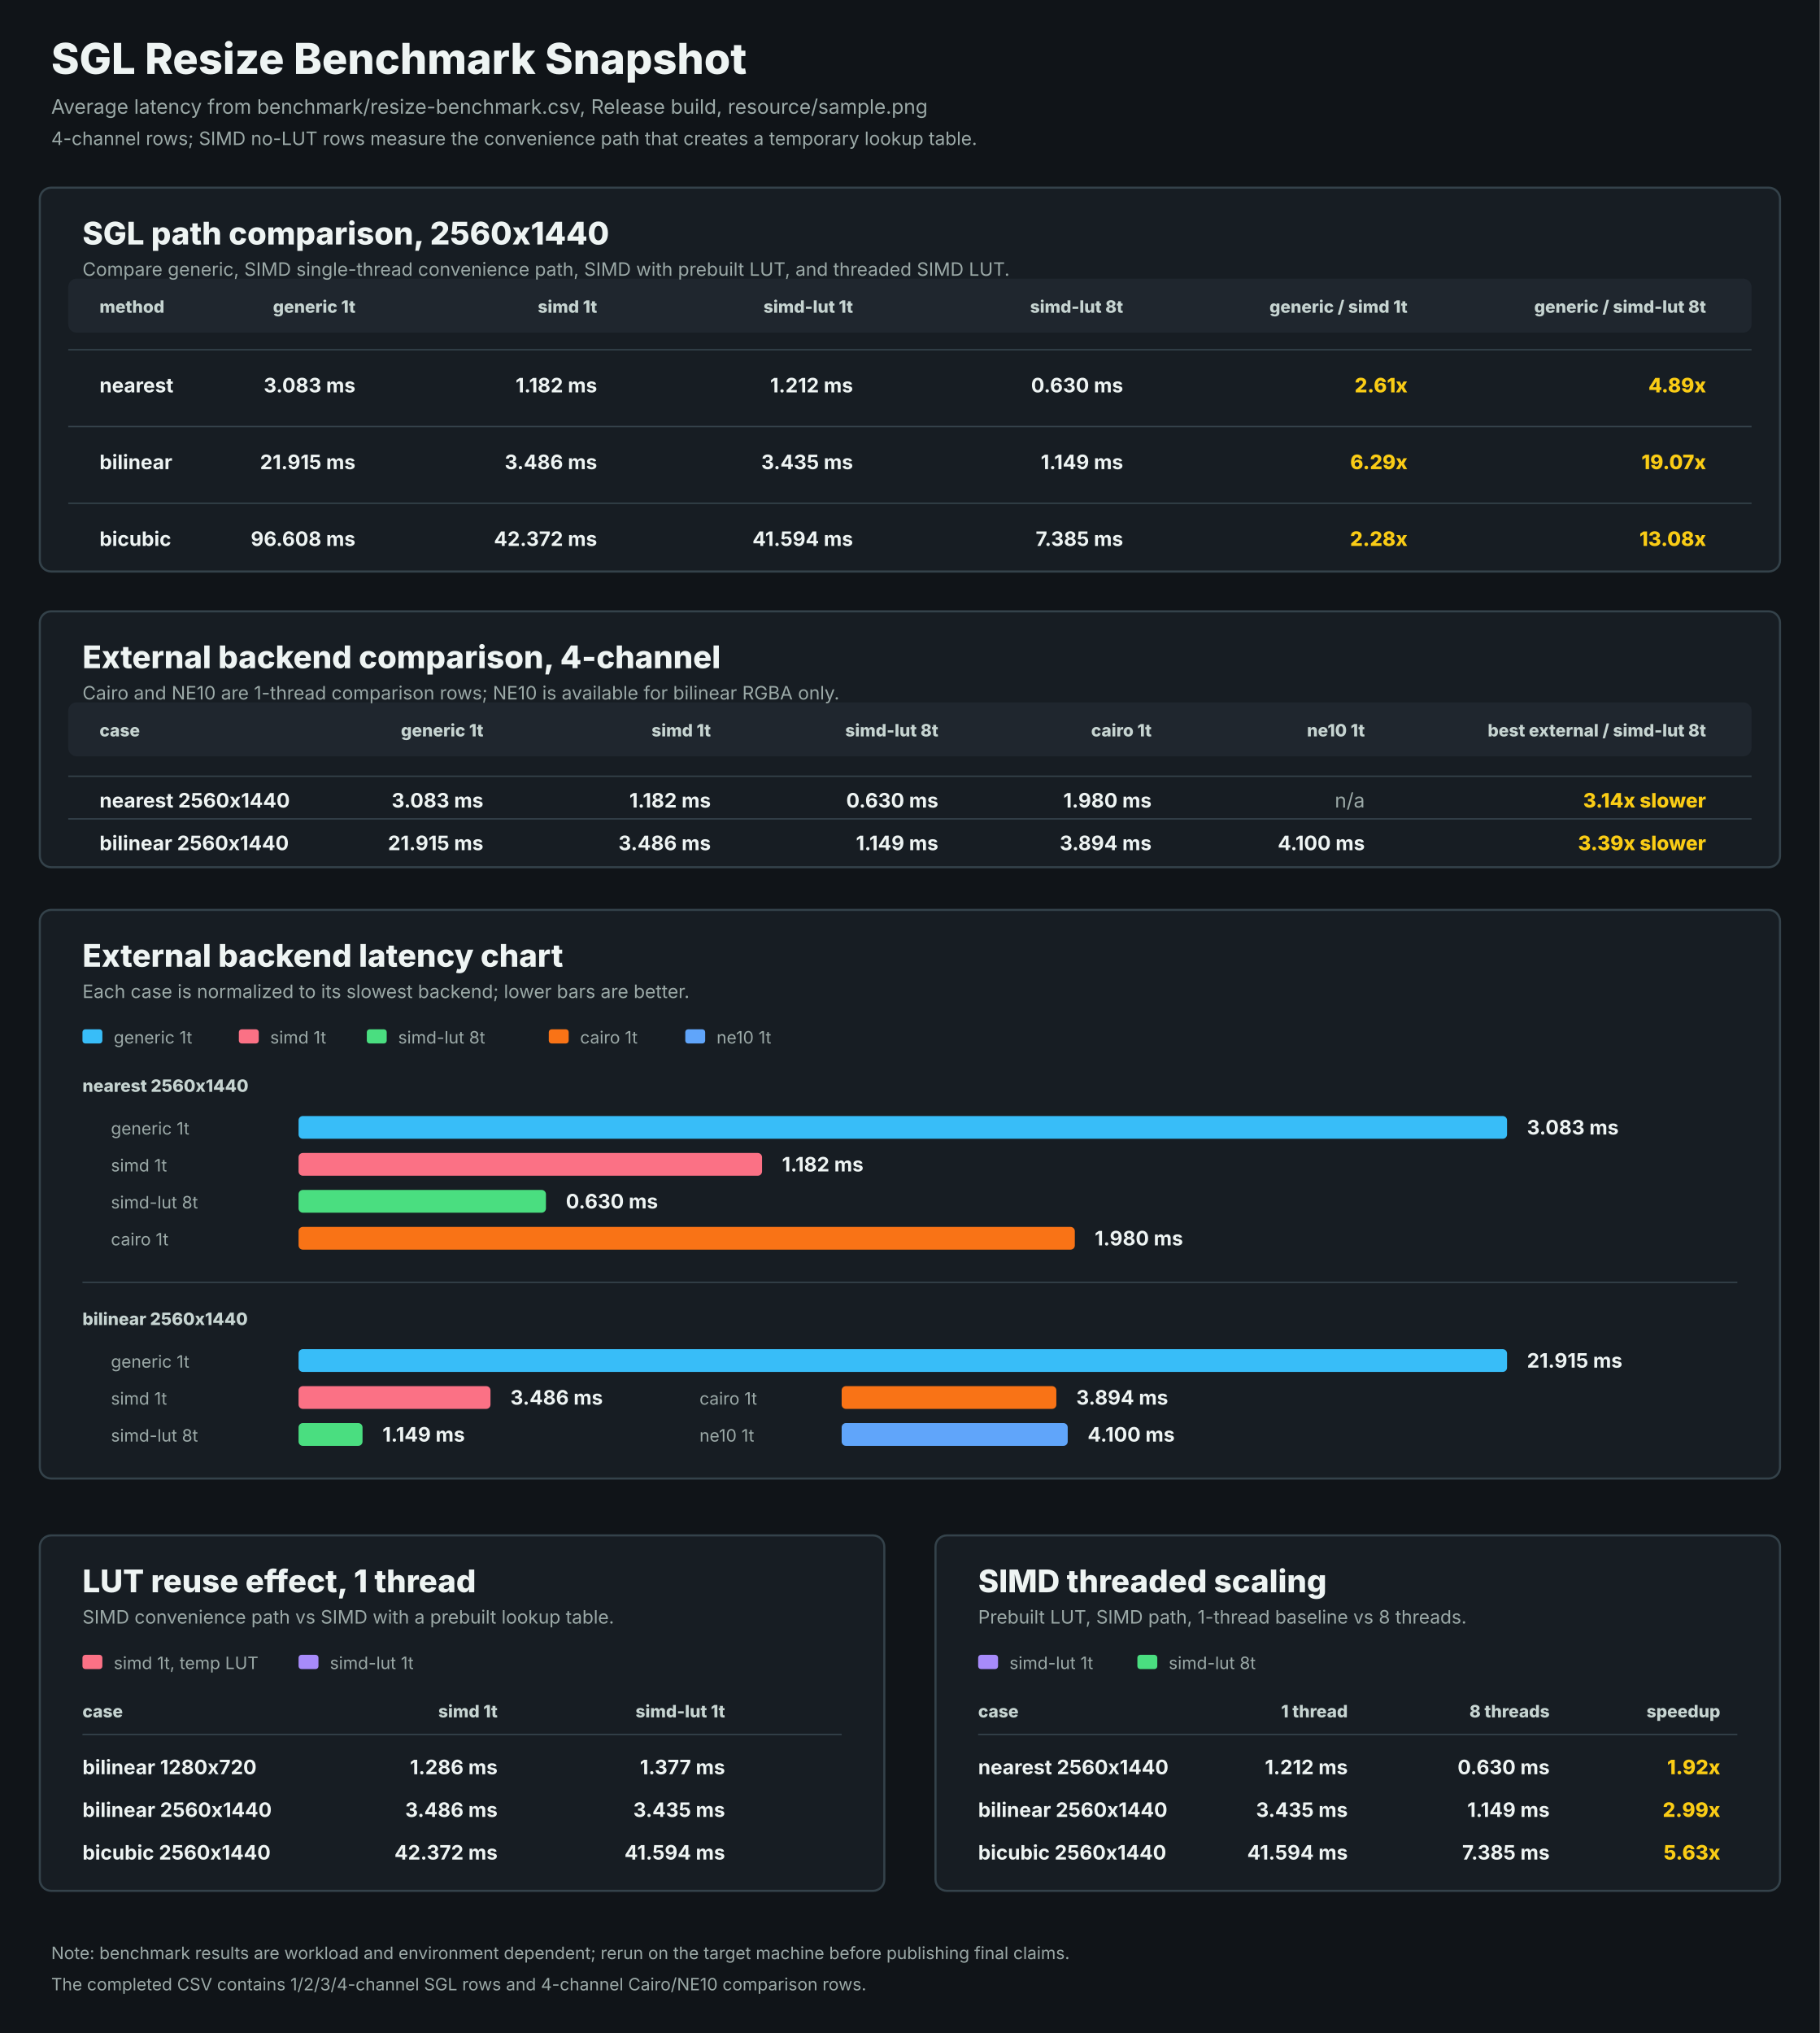
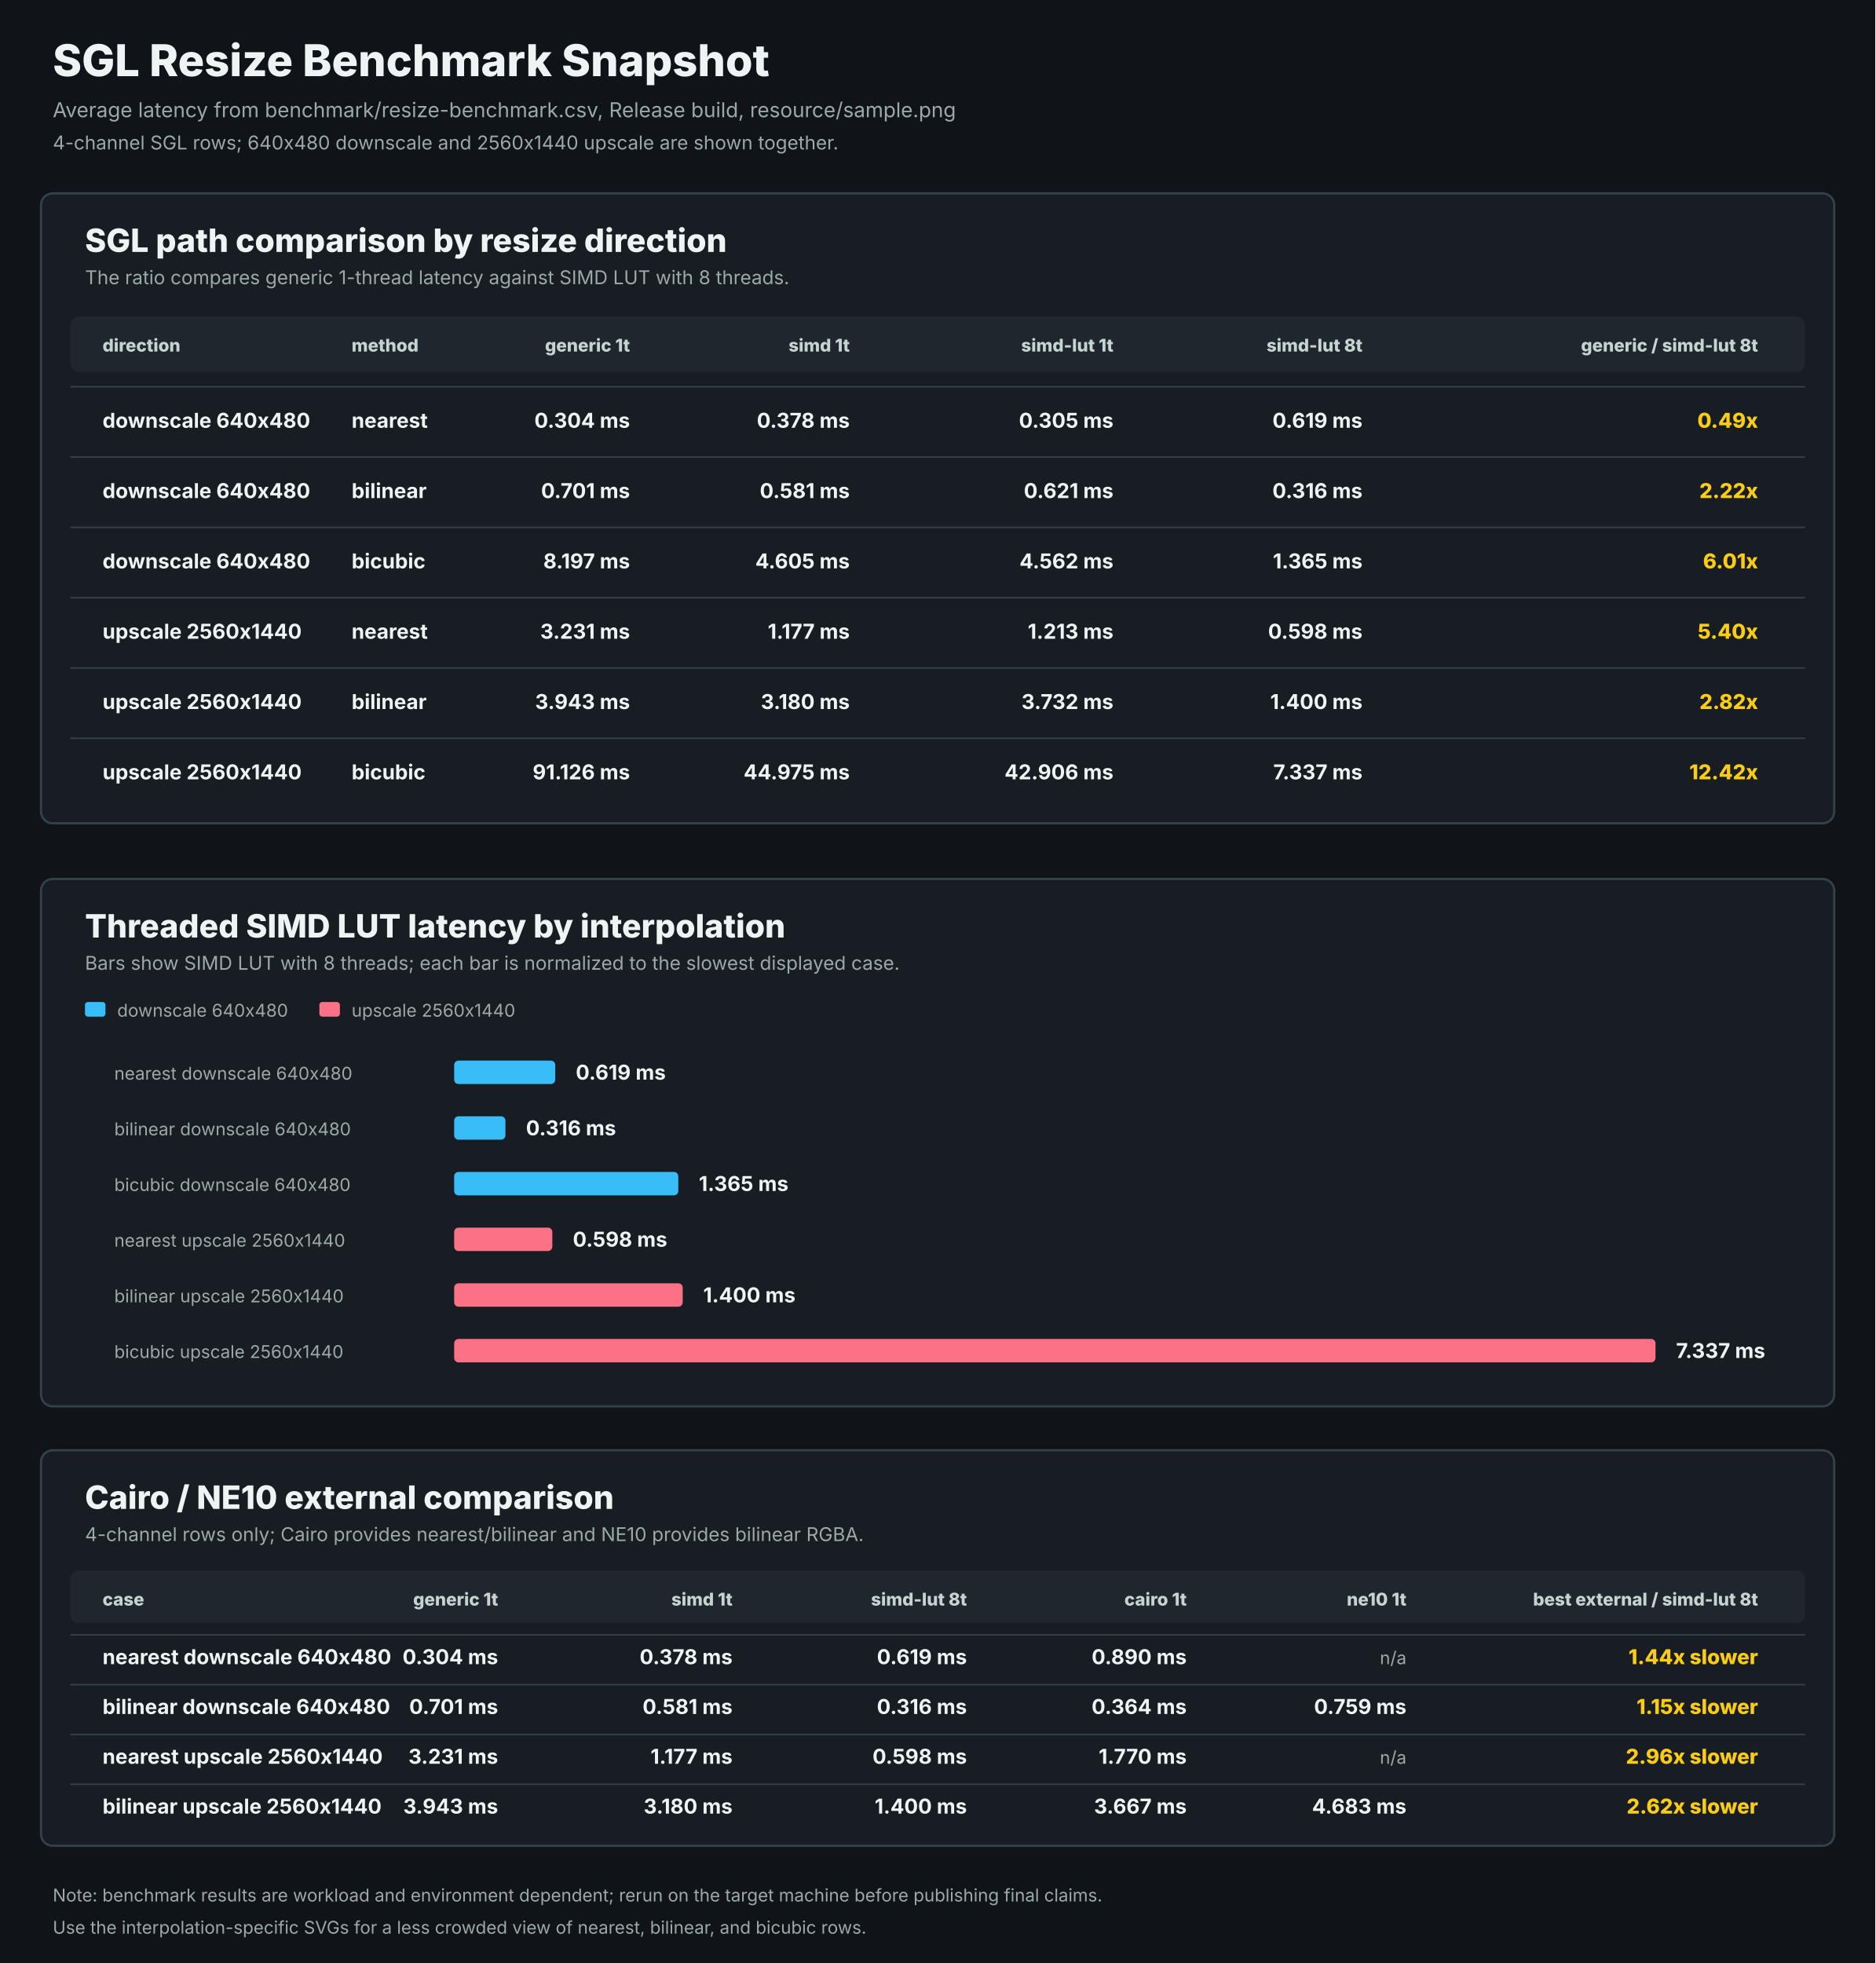
- <svg xmlns="http://www.w3.org/2000/svg" width="1280" height="1430" viewBox="0 0 1280 1430" role="img" aria-labelledby="title desc">
+ <svg xmlns="http://www.w3.org/2000/svg" width="1280" height="1340" viewBox="0 0 1280 1340" role="img" aria-labelledby="title desc">
  <defs>
    <style>
      .bg { fill: #101418; }
      .panel { fill: #171d23; stroke: #34424a; stroke-width: 1.5; }
      .header { fill: #1f262e; }
      .line { stroke: #34424a; stroke-width: 1; }
      .text { fill: #eef4f3; font-family: Inter, "Noto Sans KR", system-ui, sans-serif; }
      .muted { fill: #9ba9a7; font-family: Inter, "Noto Sans KR", system-ui, sans-serif; }
      .small { fill: #9ba9a7; font-family: Inter, "Noto Sans KR", system-ui, sans-serif; font-size: 12px; }
      .cell { fill: #eef4f3; font-family: Inter, "Noto Sans KR", system-ui, sans-serif; font-size: 14px; font-weight: 650; }
      .head { fill: #c6d4d1; font-family: Inter, "Noto Sans KR", system-ui, sans-serif; font-size: 12px; font-weight: 800; }
      .speed { fill: #facc15; font-family: Inter, "Noto Sans KR", system-ui, sans-serif; font-size: 14px; font-weight: 800; }
-       .generic { fill: #38bdf8; }
-       .simd { fill: #fb7185; }
-       .lut1 { fill: #a78bfa; }
-       .lut8 { fill: #4ade80; }
-       .cairo { fill: #f97316; }
-       .ne10 { fill: #60a5fa; }
+       .down { fill: #38bdf8; }
+       .up { fill: #fb7185; }
    </style>
  </defs>
-   <rect class="bg" x="0" y="0" width="1280" height="1430" />
+   <rect class="bg" x="0" y="0" width="1280" height="1340" />
  <text class="text" x="36" y="52" font-size="30" font-weight="800">SGL Resize Benchmark Snapshot</text>
  <text class="muted" x="36" y="80" font-size="14">Average latency from benchmark/resize-benchmark.csv, Release build, resource/sample.png</text>
-   <text class="muted" x="36" y="102" font-size="13">4-channel rows; SIMD no-LUT rows measure the convenience path that creates a temporary lookup table.</text>
-   <rect class="panel" x="28" y="132" width="1224" height="270" rx="8" />
-   <rect class="header" x="48" y="196" width="1184" height="38" rx="6" />
-   <text class="text" x="58" y="172" font-size="22" font-weight="800">SGL path comparison, 2560x1440</text>
-   <text class="muted" x="58" y="194" font-size="13">Compare generic, SIMD single-thread convenience path, SIMD with prebuilt LUT, and threaded SIMD LUT.</text>
-   <text class="head" x="70" y="220">method</text>
-   <text class="head" x="250" y="220" text-anchor="end">generic 1t</text>
-   <text class="head" x="420" y="220" text-anchor="end">simd 1t</text>
-   <text class="head" x="600" y="220" text-anchor="end">simd-lut 1t</text>
-   <text class="head" x="790" y="220" text-anchor="end">simd-lut 8t</text>
-   <text class="head" x="990" y="220" text-anchor="end">generic / simd 1t</text>
-   <text class="head" x="1200" y="220" text-anchor="end">generic / simd-lut 8t</text>
-   <line class="line" x1="48" y1="246" x2="1232" y2="246" />
-   <line class="line" x1="48" y1="300" x2="1232" y2="300" />
-   <line class="line" x1="48" y1="354" x2="1232" y2="354" />
-   <text class="cell" x="70" y="276">nearest</text>
-   <text class="cell" x="250" y="276" text-anchor="end">3.083 ms</text>
-   <text class="cell" x="420" y="276" text-anchor="end">1.182 ms</text>
-   <text class="cell" x="600" y="276" text-anchor="end">1.212 ms</text>
-   <text class="cell" x="790" y="276" text-anchor="end">0.630 ms</text>
-   <text class="speed" x="990" y="276" text-anchor="end">2.61x</text>
-   <text class="speed" x="1200" y="276" text-anchor="end">4.89x</text>
-   <text class="cell" x="70" y="330">bilinear</text>
-   <text class="cell" x="250" y="330" text-anchor="end">21.915 ms</text>
-   <text class="cell" x="420" y="330" text-anchor="end">3.486 ms</text>
-   <text class="cell" x="600" y="330" text-anchor="end">3.435 ms</text>
-   <text class="cell" x="790" y="330" text-anchor="end">1.149 ms</text>
-   <text class="speed" x="990" y="330" text-anchor="end">6.29x</text>
-   <text class="speed" x="1200" y="330" text-anchor="end">19.07x</text>
-   <text class="cell" x="70" y="384">bicubic</text>
-   <text class="cell" x="250" y="384" text-anchor="end">96.608 ms</text>
-   <text class="cell" x="420" y="384" text-anchor="end">42.372 ms</text>
-   <text class="cell" x="600" y="384" text-anchor="end">41.594 ms</text>
-   <text class="cell" x="790" y="384" text-anchor="end">7.385 ms</text>
-   <text class="speed" x="990" y="384" text-anchor="end">2.28x</text>
-   <text class="speed" x="1200" y="384" text-anchor="end">13.08x</text>
-   <rect class="panel" x="28" y="430" width="1224" height="180" rx="8" />
-   <rect class="header" x="48" y="494" width="1184" height="38" rx="6" />
-   <text class="text" x="58" y="470" font-size="22" font-weight="800">External backend comparison, 4-channel</text>
-   <text class="muted" x="58" y="492" font-size="13">Cairo and NE10 are 1-thread comparison rows; NE10 is available for bilinear RGBA only.</text>
-   <text class="head" x="70" y="518">case</text>
-   <text class="head" x="340" y="518" text-anchor="end">generic 1t</text>
-   <text class="head" x="500" y="518" text-anchor="end">simd 1t</text>
-   <text class="head" x="660" y="518" text-anchor="end">simd-lut 8t</text>
-   <text class="head" x="810" y="518" text-anchor="end">cairo 1t</text>
-   <text class="head" x="960" y="518" text-anchor="end">ne10 1t</text>
-   <text class="head" x="1200" y="518" text-anchor="end">best external / simd-lut 8t</text>
-   <line class="line" x1="48" y1="546" x2="1232" y2="546" />
-   <line class="line" x1="48" y1="576" x2="1232" y2="576" />
-   <text class="cell" x="70" y="568">nearest 2560x1440</text>
-   <text class="cell" x="340" y="568" text-anchor="end">3.083 ms</text>
-   <text class="cell" x="500" y="568" text-anchor="end">1.182 ms</text>
-   <text class="cell" x="660" y="568" text-anchor="end">0.630 ms</text>
-   <text class="cell" x="810" y="568" text-anchor="end">1.980 ms</text>
-   <text class="muted" x="960" y="568" text-anchor="end" font-size="14">n/a</text>
-   <text class="speed" x="1200" y="568" text-anchor="end">3.14x slower</text>
-   <text class="cell" x="70" y="598">bilinear 2560x1440</text>
-   <text class="cell" x="340" y="598" text-anchor="end">21.915 ms</text>
-   <text class="cell" x="500" y="598" text-anchor="end">3.486 ms</text>
-   <text class="cell" x="660" y="598" text-anchor="end">1.149 ms</text>
-   <text class="cell" x="810" y="598" text-anchor="end">3.894 ms</text>
-   <text class="cell" x="960" y="598" text-anchor="end">4.100 ms</text>
-   <text class="speed" x="1200" y="598" text-anchor="end">3.39x slower</text>
-   <rect class="panel" x="28" y="640" width="1224" height="400" rx="8" />
-   <text class="text" x="58" y="680" font-size="22" font-weight="800">External backend latency chart</text>
-   <text class="muted" x="58" y="702" font-size="13">Each case is normalized to its slowest backend; lower bars are better.</text>
-   <rect class="generic" x="58" y="724" width="14" height="10" rx="2" />
-   <text class="small" x="80" y="734">generic 1t</text>
-   <rect class="simd" x="168" y="724" width="14" height="10" rx="2" />
-   <text class="small" x="190" y="734">simd 1t</text>
-   <rect class="lut8" x="258" y="724" width="14" height="10" rx="2" />
-   <text class="small" x="280" y="734">simd-lut 8t</text>
-   <rect class="cairo" x="386" y="724" width="14" height="10" rx="2" />
-   <text class="small" x="408" y="734">cairo 1t</text>
-   <rect class="ne10" x="482" y="724" width="14" height="10" rx="2" />
-   <text class="small" x="504" y="734">ne10 1t</text>
-   <text class="head" x="58" y="768">nearest 2560x1440</text>
-   <text class="small" x="78" y="798">generic 1t</text>
-   <rect class="generic" x="210" y="785" width="850" height="16" rx="3" />
-   <text class="cell" x="1074" y="798">3.083 ms</text>
-   <text class="small" x="78" y="824">simd 1t</text>
-   <rect class="simd" x="210" y="811" width="326" height="16" rx="3" />
-   <text class="cell" x="550" y="824">1.182 ms</text>
-   <text class="small" x="78" y="850">simd-lut 8t</text>
-   <rect class="lut8" x="210" y="837" width="174" height="16" rx="3" />
-   <text class="cell" x="398" y="850">0.630 ms</text>
-   <text class="small" x="78" y="876">cairo 1t</text>
-   <rect class="cairo" x="210" y="863" width="546" height="16" rx="3" />
-   <text class="cell" x="770" y="876">1.980 ms</text>
-   <line class="line" x1="58" y1="902" x2="1222" y2="902" />
-   <text class="head" x="58" y="932">bilinear 2560x1440</text>
-   <text class="small" x="78" y="962">generic 1t</text>
-   <rect class="generic" x="210" y="949" width="850" height="16" rx="3" />
-   <text class="cell" x="1074" y="962">21.915 ms</text>
-   <text class="small" x="78" y="988">simd 1t</text>
-   <rect class="simd" x="210" y="975" width="135" height="16" rx="3" />
-   <text class="cell" x="359" y="988">3.486 ms</text>
-   <text class="small" x="78" y="1014">simd-lut 8t</text>
-   <rect class="lut8" x="210" y="1001" width="45" height="16" rx="3" />
-   <text class="cell" x="269" y="1014">1.149 ms</text>
-   <text class="small" x="492" y="988">cairo 1t</text>
-   <rect class="cairo" x="592" y="975" width="151" height="16" rx="3" />
-   <text class="cell" x="757" y="988">3.894 ms</text>
-   <text class="small" x="492" y="1014">ne10 1t</text>
-   <rect class="ne10" x="592" y="1001" width="159" height="16" rx="3" />
-   <text class="cell" x="765" y="1014">4.100 ms</text>
-   <rect class="panel" x="28" y="1080" width="594" height="250" rx="8" />
-   <rect class="panel" x="658" y="1080" width="594" height="250" rx="8" />
-   <text class="text" x="58" y="1120" font-size="22" font-weight="800">LUT reuse effect, 1 thread</text>
-   <text class="muted" x="58" y="1142" font-size="13">SIMD convenience path vs SIMD with a prebuilt lookup table.</text>
-   <rect class="simd" x="58" y="1164" width="14" height="10" rx="2" />
-   <text class="small" x="80" y="1174">simd 1t, temp LUT</text>
-   <rect class="lut1" x="210" y="1164" width="14" height="10" rx="2" />
-   <text class="small" x="232" y="1174">simd-lut 1t</text>
-   <text class="head" x="58" y="1208">case</text>
-   <text class="head" x="350" y="1208" text-anchor="end">simd 1t</text>
-   <text class="head" x="510" y="1208" text-anchor="end">simd-lut 1t</text>
-   <line class="line" x1="58" y1="1220" x2="592" y2="1220" />
-   <text class="cell" x="58" y="1248">bilinear 1280x720</text>
-   <text class="cell" x="350" y="1248" text-anchor="end">1.286 ms</text>
-   <text class="cell" x="510" y="1248" text-anchor="end">1.377 ms</text>
-   <text class="cell" x="58" y="1278">bilinear 2560x1440</text>
-   <text class="cell" x="350" y="1278" text-anchor="end">3.486 ms</text>
-   <text class="cell" x="510" y="1278" text-anchor="end">3.435 ms</text>
-   <text class="cell" x="58" y="1308">bicubic 2560x1440</text>
-   <text class="cell" x="350" y="1308" text-anchor="end">42.372 ms</text>
-   <text class="cell" x="510" y="1308" text-anchor="end">41.594 ms</text>
-   <text class="text" x="688" y="1120" font-size="22" font-weight="800">SIMD threaded scaling</text>
-   <text class="muted" x="688" y="1142" font-size="13">Prebuilt LUT, SIMD path, 1-thread baseline vs 8 threads.</text>
-   <rect class="lut1" x="688" y="1164" width="14" height="10" rx="2" />
-   <text class="small" x="710" y="1174">simd-lut 1t</text>
-   <rect class="lut8" x="800" y="1164" width="14" height="10" rx="2" />
-   <text class="small" x="822" y="1174">simd-lut 8t</text>
-   <text class="head" x="688" y="1208">case</text>
-   <text class="head" x="948" y="1208" text-anchor="end">1 thread</text>
-   <text class="head" x="1090" y="1208" text-anchor="end">8 threads</text>
-   <text class="head" x="1210" y="1208" text-anchor="end">speedup</text>
-   <line class="line" x1="688" y1="1220" x2="1222" y2="1220" />
-   <text class="cell" x="688" y="1248">nearest 2560x1440</text>
-   <text class="cell" x="948" y="1248" text-anchor="end">1.212 ms</text>
-   <text class="cell" x="1090" y="1248" text-anchor="end">0.630 ms</text>
-   <text class="speed" x="1210" y="1248" text-anchor="end">1.92x</text>
-   <text class="cell" x="688" y="1278">bilinear 2560x1440</text>
-   <text class="cell" x="948" y="1278" text-anchor="end">3.435 ms</text>
-   <text class="cell" x="1090" y="1278" text-anchor="end">1.149 ms</text>
-   <text class="speed" x="1210" y="1278" text-anchor="end">2.99x</text>
-   <text class="cell" x="688" y="1308">bicubic 2560x1440</text>
-   <text class="cell" x="948" y="1308" text-anchor="end">41.594 ms</text>
-   <text class="cell" x="1090" y="1308" text-anchor="end">7.385 ms</text>
-   <text class="speed" x="1210" y="1308" text-anchor="end">5.63x</text>
-   <text class="small" x="36" y="1378">Note: benchmark results are workload and environment dependent; rerun on the target machine before publishing final claims.</text>
-   <text class="small" x="36" y="1400">The completed CSV contains 1/2/3/4-channel SGL rows and 4-channel Cairo/NE10 comparison rows.</text>
+   <text class="muted" x="36" y="102" font-size="13">4-channel SGL rows; 640x480 downscale and 2560x1440 upscale are shown together.</text>
+   <rect class="panel" x="28" y="132" width="1224" height="430" rx="8" />
+   <text class="text" x="58" y="172" font-size="22" font-weight="800">SGL path comparison by resize direction</text>
+   <text class="muted" x="58" y="194" font-size="13">The ratio compares generic 1-thread latency against SIMD LUT with 8 threads.</text>
+   <rect class="header" x="48" y="216" width="1184" height="38" rx="6" />
+   <text class="head" x="70" y="240">direction</text>
+   <text class="head" x="240" y="240">method</text>
+   <text class="head" x="430" y="240" text-anchor="end">generic 1t</text>
+   <text class="head" x="580" y="240" text-anchor="end">simd 1t</text>
+   <text class="head" x="760" y="240" text-anchor="end">simd-lut 1t</text>
+   <text class="head" x="930" y="240" text-anchor="end">simd-lut 8t</text>
+   <text class="head" x="1200" y="240" text-anchor="end">generic / simd-lut 8t</text>
+   <line class="line" x1="48" y1="264" x2="1232" y2="264" />
+   <text class="cell" x="70" y="292">downscale 640x480</text>
+   <text class="cell" x="240" y="292">nearest</text>
+   <text class="cell" x="430" y="292" text-anchor="end">0.304 ms</text>
+   <text class="cell" x="580" y="292" text-anchor="end">0.378 ms</text>
+   <text class="cell" x="760" y="292" text-anchor="end">0.305 ms</text>
+   <text class="cell" x="930" y="292" text-anchor="end">0.619 ms</text>
+   <text class="speed" x="1200" y="292" text-anchor="end">0.49x</text>
+   <line class="line" x1="48" y1="312" x2="1232" y2="312" />
+   <text class="cell" x="70" y="340">downscale 640x480</text>
+   <text class="cell" x="240" y="340">bilinear</text>
+   <text class="cell" x="430" y="340" text-anchor="end">0.701 ms</text>
+   <text class="cell" x="580" y="340" text-anchor="end">0.581 ms</text>
+   <text class="cell" x="760" y="340" text-anchor="end">0.621 ms</text>
+   <text class="cell" x="930" y="340" text-anchor="end">0.316 ms</text>
+   <text class="speed" x="1200" y="340" text-anchor="end">2.22x</text>
+   <line class="line" x1="48" y1="360" x2="1232" y2="360" />
+   <text class="cell" x="70" y="388">downscale 640x480</text>
+   <text class="cell" x="240" y="388">bicubic</text>
+   <text class="cell" x="430" y="388" text-anchor="end">8.197 ms</text>
+   <text class="cell" x="580" y="388" text-anchor="end">4.605 ms</text>
+   <text class="cell" x="760" y="388" text-anchor="end">4.562 ms</text>
+   <text class="cell" x="930" y="388" text-anchor="end">1.365 ms</text>
+   <text class="speed" x="1200" y="388" text-anchor="end">6.01x</text>
+   <line class="line" x1="48" y1="408" x2="1232" y2="408" />
+   <text class="cell" x="70" y="436">upscale 2560x1440</text>
+   <text class="cell" x="240" y="436">nearest</text>
+   <text class="cell" x="430" y="436" text-anchor="end">3.231 ms</text>
+   <text class="cell" x="580" y="436" text-anchor="end">1.177 ms</text>
+   <text class="cell" x="760" y="436" text-anchor="end">1.213 ms</text>
+   <text class="cell" x="930" y="436" text-anchor="end">0.598 ms</text>
+   <text class="speed" x="1200" y="436" text-anchor="end">5.40x</text>
+   <line class="line" x1="48" y1="456" x2="1232" y2="456" />
+   <text class="cell" x="70" y="484">upscale 2560x1440</text>
+   <text class="cell" x="240" y="484">bilinear</text>
+   <text class="cell" x="430" y="484" text-anchor="end">3.943 ms</text>
+   <text class="cell" x="580" y="484" text-anchor="end">3.180 ms</text>
+   <text class="cell" x="760" y="484" text-anchor="end">3.732 ms</text>
+   <text class="cell" x="930" y="484" text-anchor="end">1.400 ms</text>
+   <text class="speed" x="1200" y="484" text-anchor="end">2.82x</text>
+   <line class="line" x1="48" y1="504" x2="1232" y2="504" />
+   <text class="cell" x="70" y="532">upscale 2560x1440</text>
+   <text class="cell" x="240" y="532">bicubic</text>
+   <text class="cell" x="430" y="532" text-anchor="end">91.126 ms</text>
+   <text class="cell" x="580" y="532" text-anchor="end">44.975 ms</text>
+   <text class="cell" x="760" y="532" text-anchor="end">42.906 ms</text>
+   <text class="cell" x="930" y="532" text-anchor="end">7.337 ms</text>
+   <text class="speed" x="1200" y="532" text-anchor="end">12.42x</text>
+   <rect class="panel" x="28" y="600" width="1224" height="360" rx="8" />
+   <text class="text" x="58" y="640" font-size="22" font-weight="800">Threaded SIMD LUT latency by interpolation</text>
+   <text class="muted" x="58" y="662" font-size="13">Bars show SIMD LUT with 8 threads; each bar is normalized to the slowest displayed case.</text>
+   <rect class="down" x="58" y="684" width="14" height="10" rx="2" />
+   <text class="small" x="80" y="694">downscale 640x480</text>
+   <rect class="up" x="218" y="684" width="14" height="10" rx="2" />
+   <text class="small" x="240" y="694">upscale 2560x1440</text>
+   <text class="small" x="78" y="737">nearest downscale 640x480</text>
+   <rect class="down" x="310" y="724" width="69" height="16" rx="3" />
+   <text class="cell" x="393" y="737">0.619 ms</text>
+   <text class="small" x="78" y="775">bilinear downscale 640x480</text>
+   <rect class="down" x="310" y="762" width="35" height="16" rx="3" />
+   <text class="cell" x="359" y="775">0.316 ms</text>
+   <text class="small" x="78" y="813">bicubic downscale 640x480</text>
+   <rect class="down" x="310" y="800" width="153" height="16" rx="3" />
+   <text class="cell" x="477" y="813">1.365 ms</text>
+   <text class="small" x="78" y="851">nearest upscale 2560x1440</text>
+   <rect class="up" x="310" y="838" width="67" height="16" rx="3" />
+   <text class="cell" x="391" y="851">0.598 ms</text>
+   <text class="small" x="78" y="889">bilinear upscale 2560x1440</text>
+   <rect class="up" x="310" y="876" width="156" height="16" rx="3" />
+   <text class="cell" x="480" y="889">1.400 ms</text>
+   <text class="small" x="78" y="927">bicubic upscale 2560x1440</text>
+   <rect class="up" x="310" y="914" width="820" height="16" rx="3" />
+   <text class="cell" x="1144" y="927">7.337 ms</text>
+   <rect class="panel" x="28" y="990" width="1224" height="270" rx="8" />
+   <text class="text" x="58" y="1030" font-size="22" font-weight="800">Cairo / NE10 external comparison</text>
+   <text class="muted" x="58" y="1052" font-size="13">4-channel rows only; Cairo provides nearest/bilinear and NE10 provides bilinear RGBA.</text>
+   <rect class="header" x="48" y="1072" width="1184" height="36" rx="6" />
+   <text class="head" x="70" y="1096">case</text>
+   <text class="head" x="340" y="1096" text-anchor="end">generic 1t</text>
+   <text class="head" x="500" y="1096" text-anchor="end">simd 1t</text>
+   <text class="head" x="660" y="1096" text-anchor="end">simd-lut 8t</text>
+   <text class="head" x="810" y="1096" text-anchor="end">cairo 1t</text>
+   <text class="head" x="960" y="1096" text-anchor="end">ne10 1t</text>
+   <text class="head" x="1200" y="1096" text-anchor="end">best external / simd-lut 8t</text>
+   <line class="line" x1="48" y1="1116" x2="1232" y2="1116" />
+   <text class="cell" x="70" y="1136">nearest downscale 640x480</text>
+   <text class="cell" x="340" y="1136" text-anchor="end">0.304 ms</text>
+   <text class="cell" x="500" y="1136" text-anchor="end">0.378 ms</text>
+   <text class="cell" x="660" y="1136" text-anchor="end">0.619 ms</text>
+   <text class="cell" x="810" y="1136" text-anchor="end">0.890 ms</text>
+   <text class="muted" x="960" y="1136" text-anchor="end">n/a</text>
+   <text class="speed" x="1200" y="1136" text-anchor="end">1.44x slower</text>
+   <line class="line" x1="48" y1="1150" x2="1232" y2="1150" />
+   <text class="cell" x="70" y="1170">bilinear downscale 640x480</text>
+   <text class="cell" x="340" y="1170" text-anchor="end">0.701 ms</text>
+   <text class="cell" x="500" y="1170" text-anchor="end">0.581 ms</text>
+   <text class="cell" x="660" y="1170" text-anchor="end">0.316 ms</text>
+   <text class="cell" x="810" y="1170" text-anchor="end">0.364 ms</text>
+   <text class="cell" x="960" y="1170" text-anchor="end">0.759 ms</text>
+   <text class="speed" x="1200" y="1170" text-anchor="end">1.15x slower</text>
+   <line class="line" x1="48" y1="1184" x2="1232" y2="1184" />
+   <text class="cell" x="70" y="1204">nearest upscale 2560x1440</text>
+   <text class="cell" x="340" y="1204" text-anchor="end">3.231 ms</text>
+   <text class="cell" x="500" y="1204" text-anchor="end">1.177 ms</text>
+   <text class="cell" x="660" y="1204" text-anchor="end">0.598 ms</text>
+   <text class="cell" x="810" y="1204" text-anchor="end">1.770 ms</text>
+   <text class="muted" x="960" y="1204" text-anchor="end">n/a</text>
+   <text class="speed" x="1200" y="1204" text-anchor="end">2.96x slower</text>
+   <line class="line" x1="48" y1="1218" x2="1232" y2="1218" />
+   <text class="cell" x="70" y="1238">bilinear upscale 2560x1440</text>
+   <text class="cell" x="340" y="1238" text-anchor="end">3.943 ms</text>
+   <text class="cell" x="500" y="1238" text-anchor="end">3.180 ms</text>
+   <text class="cell" x="660" y="1238" text-anchor="end">1.400 ms</text>
+   <text class="cell" x="810" y="1238" text-anchor="end">3.667 ms</text>
+   <text class="cell" x="960" y="1238" text-anchor="end">4.683 ms</text>
+   <text class="speed" x="1200" y="1238" text-anchor="end">2.62x slower</text>
+   <text class="small" x="36" y="1298">Note: benchmark results are workload and environment dependent; rerun on the target machine before publishing final claims.</text>
+   <text class="small" x="36" y="1320">Use the interpolation-specific SVGs for a less crowded view of nearest, bilinear, and bicubic rows.</text>
</svg>
